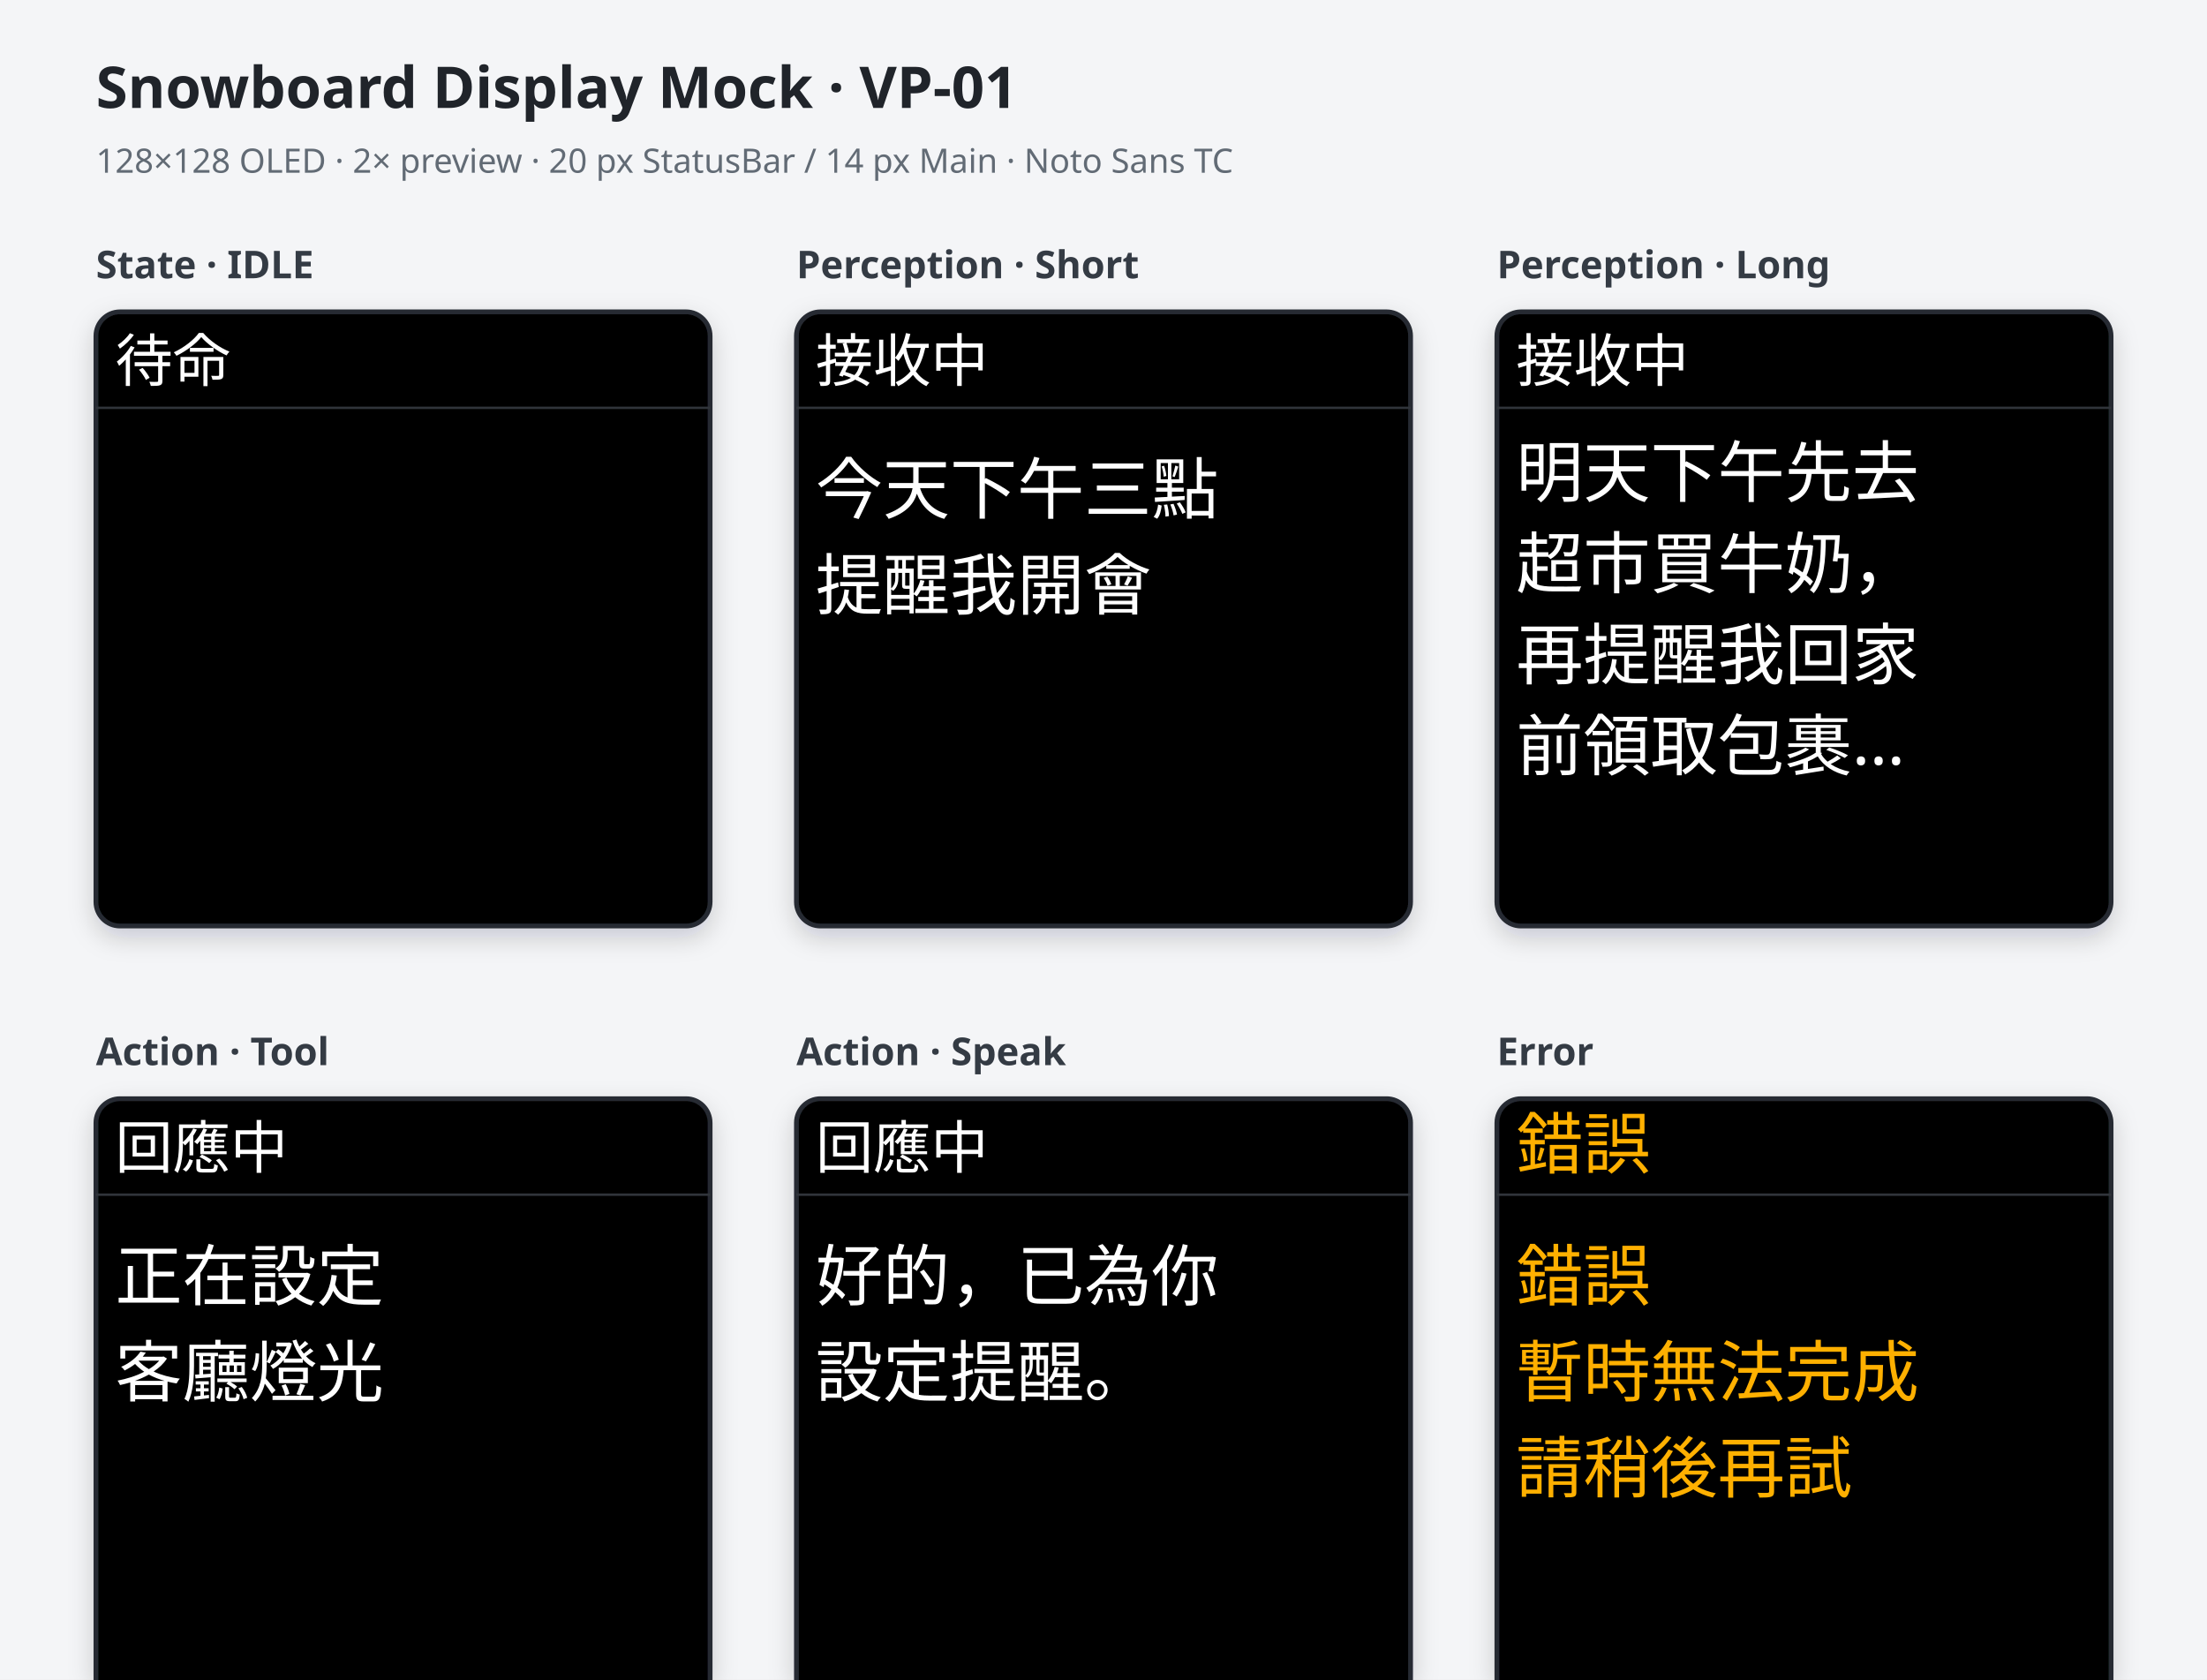
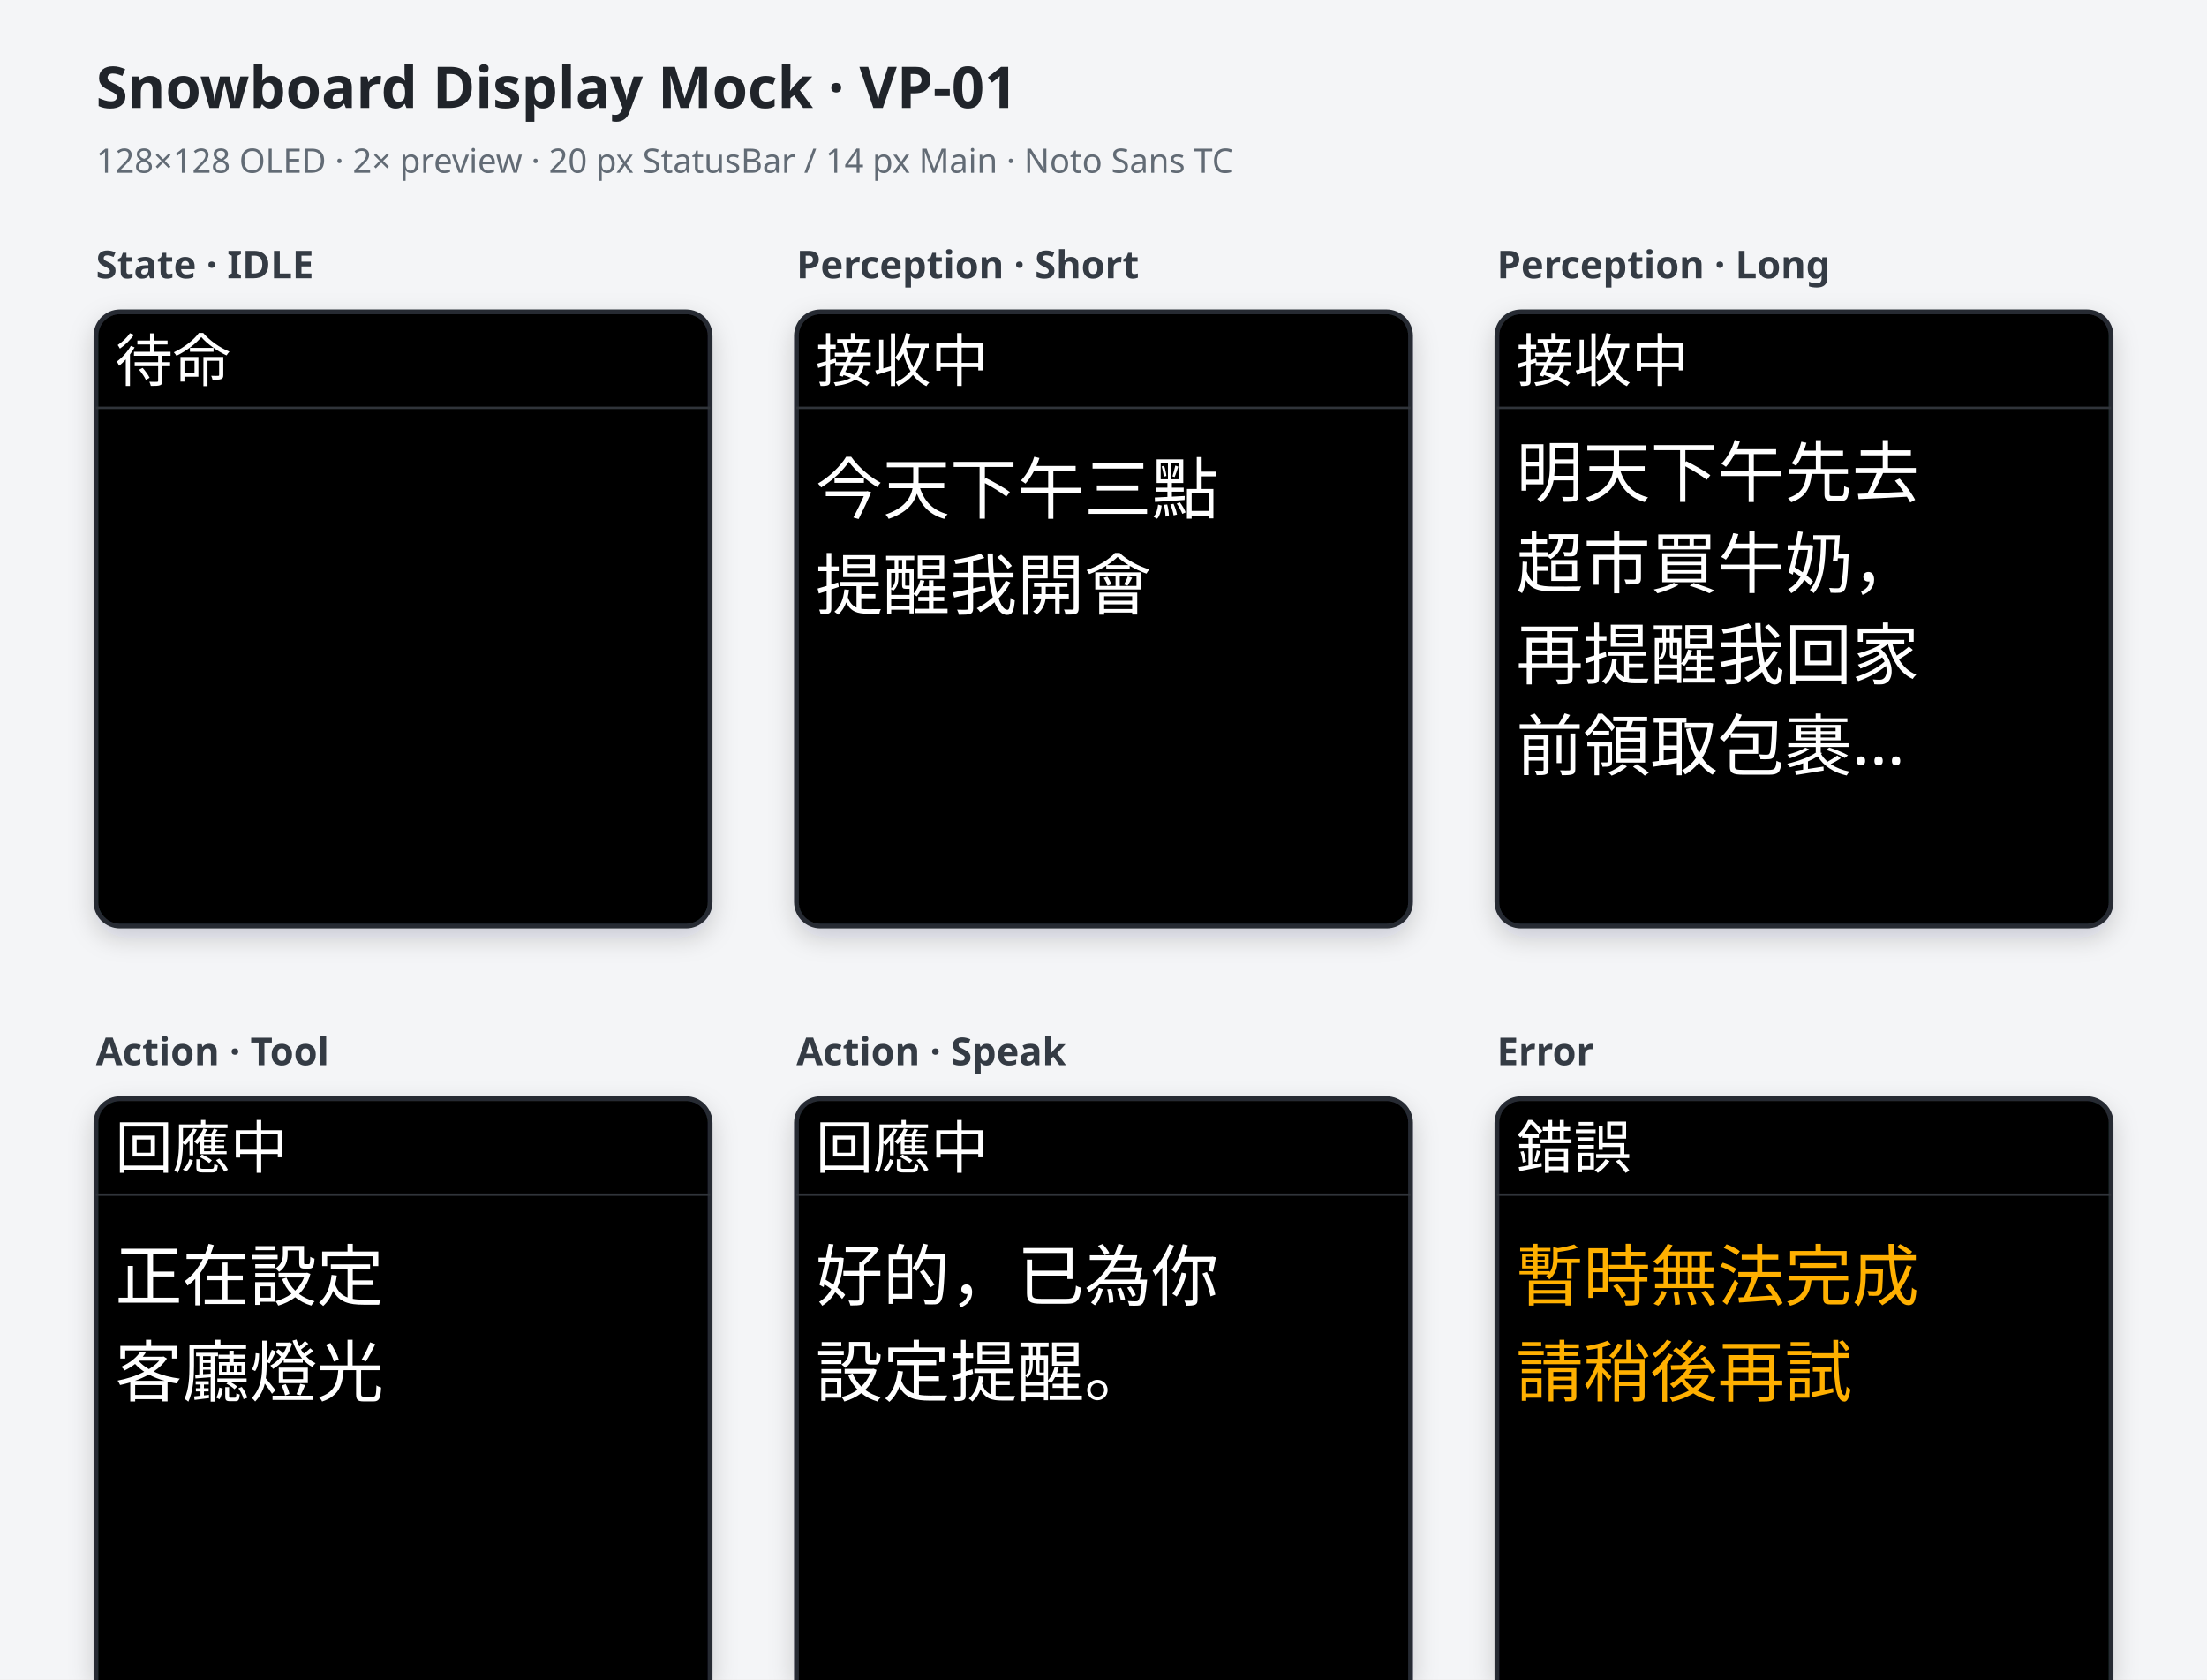
<svg xmlns="http://www.w3.org/2000/svg" width="920" height="700" viewBox="0 0 920 700" role="img" aria-labelledby="title desc">
  <rect width="920" height="700" fill="#f4f5f7" />
  <text x="40" y="45" font-family="sans-serif" font-size="24" font-weight="700" fill="#20242a">Snowboard Display Mock · VP-01</text>
  <text x="40" y="72" font-family="sans-serif" font-size="14" fill="#626b75">128×128 OLED · 2× preview · 20 px StatusBar / 14 px Main · Noto Sans TC</text>
  <defs>
    <filter id="shadow" x="-20%" y="-20%" width="140%" height="140%">
      <feDropShadow dx="0" dy="4" stdDeviation="5" flood-color="#111827" flood-opacity="0.18" />
    </filter>
    <style>
      @font-face { font-family: "Snowboard Noto Sans TC"; src: url("../src/sbd/core/display/assets/fonts/NotoSansTC-Regular.otf"); font-weight: 400; }
      @font-face { font-family: "Snowboard Noto Sans TC"; src: url("../src/sbd/core/display/assets/fonts/NotoSansTC-Medium.otf"); font-weight: 500; }
      .label { font: 600 16px sans-serif; fill: #343b44; }
      .panel { fill: #000; stroke: #262b33; stroke-width: 2; rx: 10; filter: url(#shadow); }
      .divider { stroke: #30343a; stroke-width: 1; }
      .state { font: 500 24px 'Snowboard Noto Sans TC', sans-serif; fill: #fff; }
      .main { font: 400 28px 'Snowboard Noto Sans TC', sans-serif; fill: #fff; }
      .error { font: 500 28px 'Snowboard Noto Sans TC', sans-serif; fill: #ffb000; }
    </style>
  </defs>
  <text class="label" x="40" y="116">State · IDLE</text>
  <rect class="panel" x="40" y="130" width="256" height="256" />
  <line class="divider" x1="40" y1="170" x2="296" y2="170" />
  <text class="state" x="48" y="159">待命</text>
  <text class="label" x="332" y="116">Perception · Short</text>
  <rect class="panel" x="332" y="130" width="256" height="256" />
  <line class="divider" x1="332" y1="170" x2="588" y2="170" />
  <text class="state" x="340" y="159">接收中</text>
  <text class="main" x="340" y="214">
    <tspan x="340" dy="0">今天下午三點</tspan>
    <tspan x="340" dy="40">提醒我開會</tspan>
  </text>
  <text class="label" x="624" y="116">Perception · Long</text>
  <rect class="panel" x="624" y="130" width="256" height="256" />
  <line class="divider" x1="624" y1="170" x2="880" y2="170" />
  <text class="state" x="632" y="159">接收中</text>
  <text class="main" x="632" y="207">
    <tspan x="632" dy="0">明天下午先去</tspan>
    <tspan x="632" dy="38">超市買牛奶，</tspan>
    <tspan x="632" dy="38">再提醒我回家</tspan>
    <tspan x="632" dy="38">前領取包裹…</tspan>
  </text>
  <text class="label" x="40" y="444">Action · Tool</text>
  <rect class="panel" x="40" y="458" width="256" height="256" />
  <line class="divider" x1="40" y1="498" x2="296" y2="498" />
  <text class="state" x="48" y="487">回應中</text>
  <text class="main" x="48" y="542">
    <tspan x="48" dy="0">正在設定</tspan>
    <tspan x="48" dy="40">客廳燈光</tspan>
  </text>
  <text class="label" x="332" y="444">Action · Speak</text>
  <rect class="panel" x="332" y="458" width="256" height="256" />
  <line class="divider" x1="332" y1="498" x2="588" y2="498" />
  <text class="state" x="340" y="487">回應中</text>
  <text class="main" x="340" y="542">
    <tspan x="340" dy="0">好的，已為你</tspan>
    <tspan x="340" dy="40">設定提醒。</tspan>
  </text>
  <text class="label" x="624" y="444">Error</text>
  <rect class="panel" x="624" y="458" width="256" height="256" />
  <line class="divider" x1="624" y1="498" x2="880" y2="498" />
-   <text class="error" x="632" y="487" font-size="24">錯誤</text>
+   <text class="state" x="632" y="487" font-size="24">錯誤</text>
  <text class="error" x="632" y="542">
-     <tspan x="632" dy="0">錯誤</tspan>
-     <tspan x="632" dy="40">暫時無法完成</tspan>
+     <tspan x="632" dy="0">暫時無法完成</tspan>
    <tspan x="632" dy="40">請稍後再試</tspan>
  </text>
</svg>
